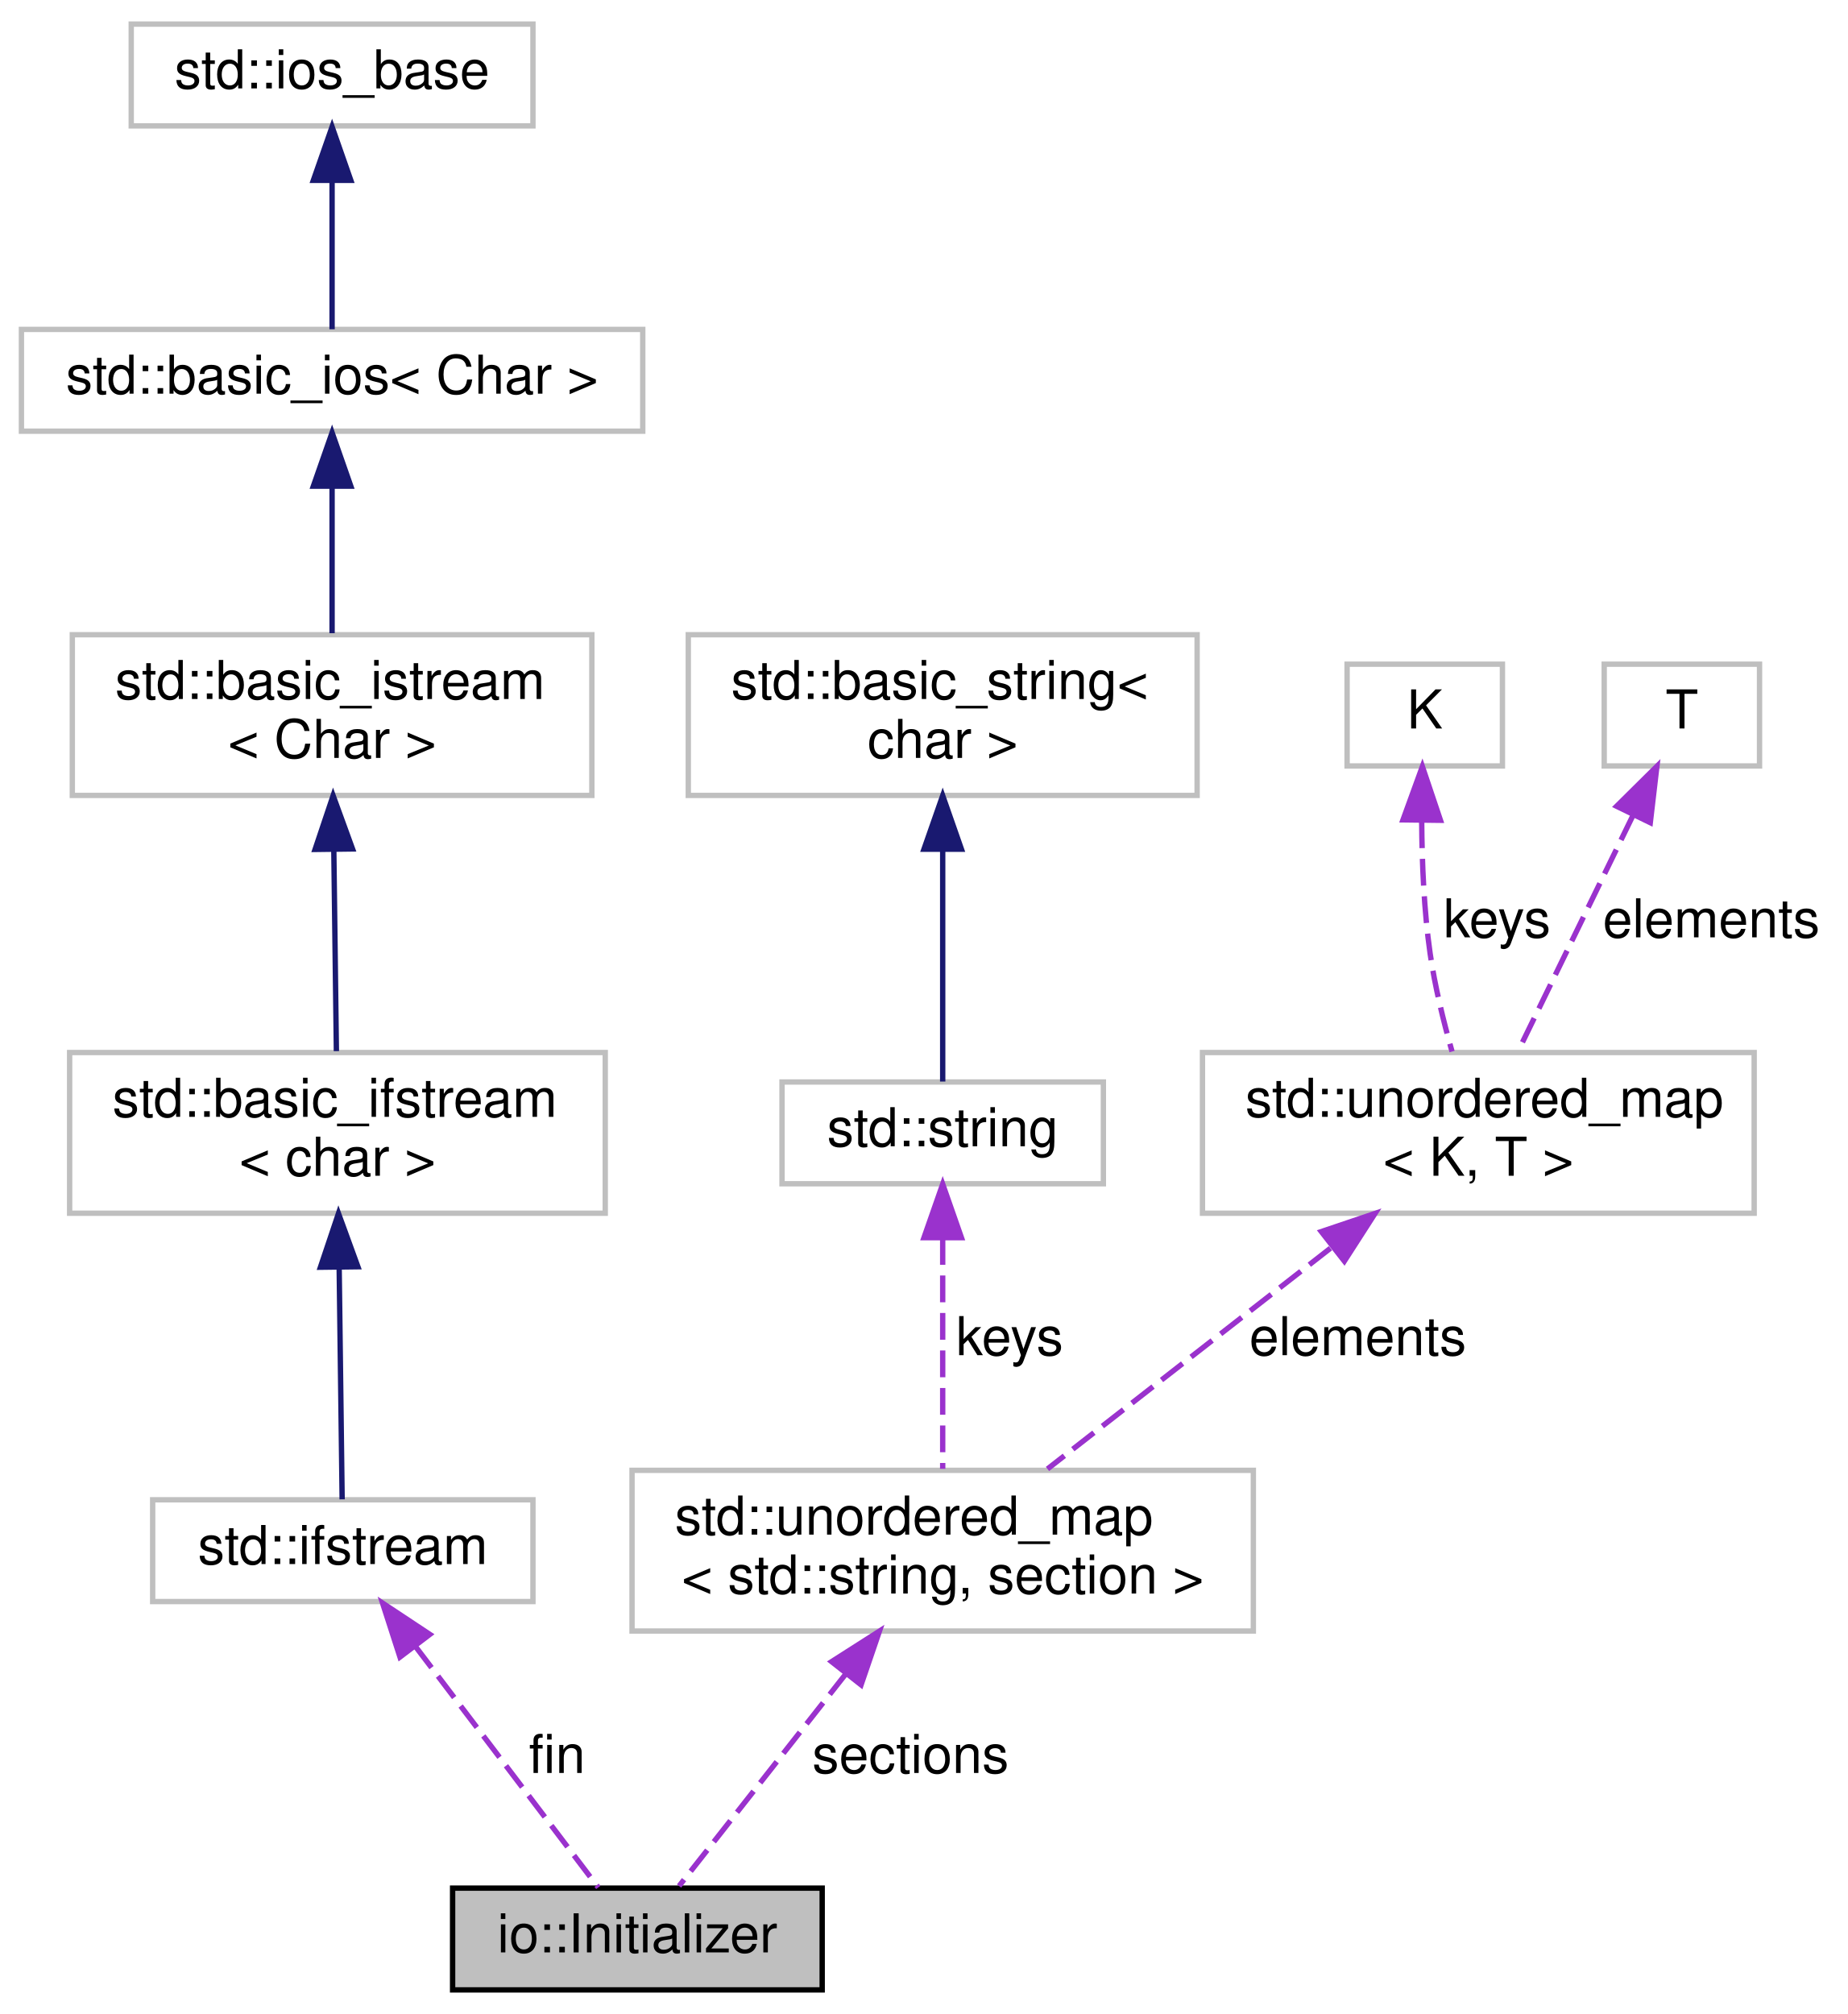
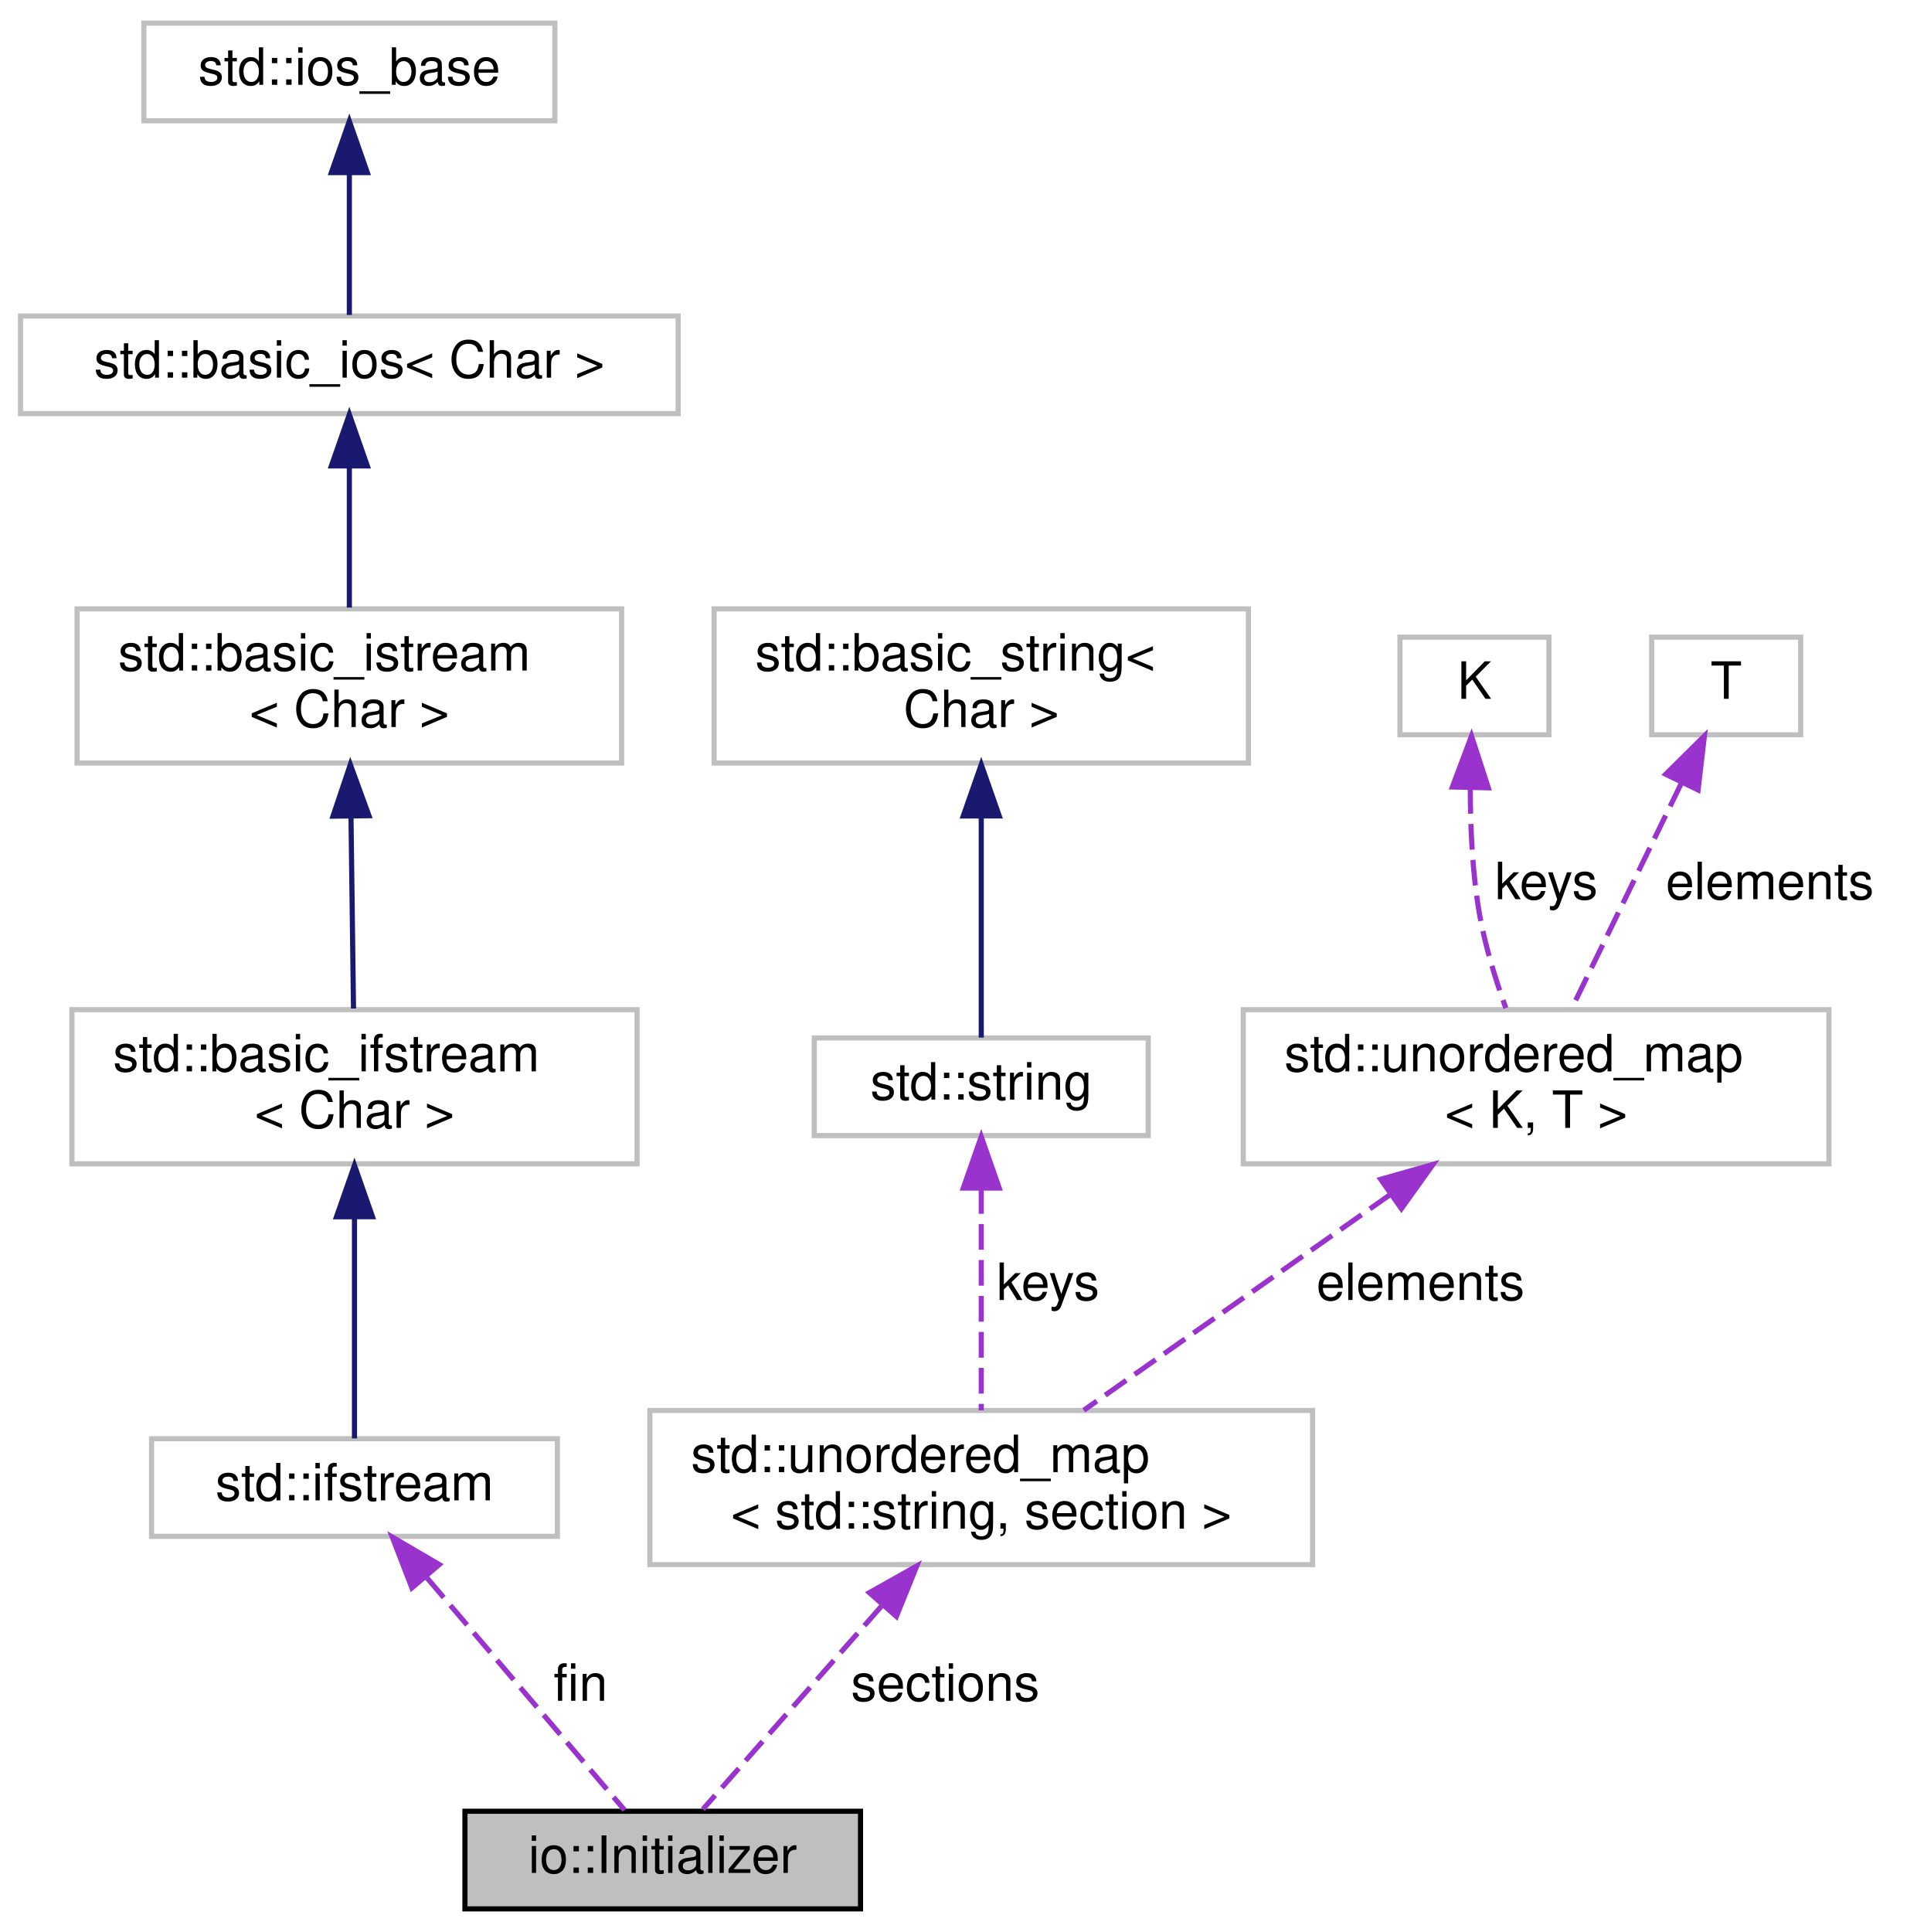
- <svg xmlns="http://www.w3.org/2000/svg" xmlns:xlink="http://www.w3.org/1999/xlink" width="345pt" height="376pt" viewBox="0.00 0.00 345.00 376.00">
+ <svg xmlns="http://www.w3.org/2000/svg" xmlns:xlink="http://www.w3.org/1999/xlink" width="373pt" height="376pt" viewBox="0.00 0.00 373.00 376.00">
  <g id="graph0" class="graph" transform="scale(1 1) rotate(0) translate(4 372)">
    <g id="node1" class="node">
-       <polygon fill="#bfbfbf" stroke="#000000" points="80.5,-.5 80.5,-19.5 149.5,-19.5 149.5,-.5 80.5,-.5" />
-       <text text-anchor="middle" x="115" y="-7.5" font-family="Helvetica,sans-Serif" font-size="10.00" fill="#000000">io::Initializer</text>
+       <g id="a_node1">
+         <a xlink:title=" ">
+           <polygon fill="#bfbfbf" stroke="black" points="86.5,-0.5 86.5,-19.5 163.5,-19.5 163.5,-0.5 86.5,-0.5" />
+           <text text-anchor="middle" x="125" y="-7.5" font-family="Helvetica,sans-Serif" font-size="10.00">io::Initializer</text>
+         </a>
+       </g>
    </g>
    <g id="node2" class="node">
      <g id="a_node2">
-         <a xlink:title="STL class. ">
-           <polygon fill="none" stroke="#bfbfbf" points="24.5,-73 24.5,-92 95.5,-92 95.5,-73 24.5,-73" />
-           <text text-anchor="middle" x="60" y="-80" font-family="Helvetica,sans-Serif" font-size="10.00" fill="#000000">std::ifstream</text>
+         <a xlink:title=" ">
+           <polygon fill="none" stroke="#bfbfbf" points="25.5,-73 25.5,-92 104.5,-92 104.5,-73 25.5,-73" />
+           <text text-anchor="middle" x="65" y="-80" font-family="Helvetica,sans-Serif" font-size="10.00">std::ifstream</text>
        </a>
      </g>
    </g>
    <g id="edge1" class="edge">
-       <path fill="none" stroke="#9a32cd" stroke-dasharray="5,2" d="M73.541,-64.65C84.327,-50.432 99.012,-31.075 107.7,-19.623" />
-       <polygon fill="#9a32cd" stroke="#9a32cd" points="70.673,-62.64 67.418,-72.722 76.25,-66.871 70.673,-62.64" />
-       <text text-anchor="middle" x="100" y="-41" font-family="Helvetica,sans-Serif" font-size="10.00" fill="#000000"> fin</text>
+       <path fill="none" stroke="#9a32cd" stroke-dasharray="5,2" d="M79.13,-64.9C91.18,-50.74 108.02,-30.96 117.58,-19.72" />
+       <polygon fill="#9a32cd" stroke="#9a32cd" points="76.17,-62.97 72.36,-72.86 81.5,-67.51 76.17,-62.97" />
+       <text text-anchor="middle" x="109" y="-41" font-family="Helvetica,sans-Serif" font-size="10.00"> fin</text>
    </g>
    <g id="node3" class="node">
      <g id="a_node3">
-         <a xlink:title="STL class. ">
-           <polygon fill="none" stroke="#bfbfbf" points="9,-145.5 9,-175.5 109,-175.5 109,-145.5 9,-145.5" />
-           <text text-anchor="start" x="17" y="-163.5" font-family="Helvetica,sans-Serif" font-size="10.00" fill="#000000">std::basic_ifstream</text>
-           <text text-anchor="middle" x="59" y="-152.5" font-family="Helvetica,sans-Serif" font-size="10.00" fill="#000000">&lt; char &gt;</text>
+         <a xlink:title=" ">
+           <polygon fill="none" stroke="#bfbfbf" points="10,-145.5 10,-175.5 120,-175.5 120,-145.5 10,-145.5" />
+           <text text-anchor="start" x="18" y="-163.5" font-family="Helvetica,sans-Serif" font-size="10.00">std::basic_ifstream</text>
+           <text text-anchor="middle" x="65" y="-152.5" font-family="Helvetica,sans-Serif" font-size="10.00">&lt; Char &gt;</text>
        </a>
      </g>
    </g>
    <g id="edge2" class="edge">
-       <path fill="none" stroke="#191970" d="M59.322,-135.396C59.511,-120.633 59.74,-102.814 59.877,-92.084" />
-       <polygon fill="#191970" stroke="#191970" points="55.821,-135.417 59.193,-145.461 62.821,-135.506 55.821,-135.417" />
+       <path fill="none" stroke="midnightblue" d="M65,-135.17C65,-120.4 65,-102.45 65,-92.06" />
+       <polygon fill="midnightblue" stroke="midnightblue" points="61.5,-135.2 65,-145.2 68.5,-135.21 61.5,-135.2" />
    </g>
    <g id="node4" class="node">
      <g id="a_node4">
-         <a xlink:title="STL class. ">
-           <polygon fill="none" stroke="#bfbfbf" points="9.5,-223.5 9.5,-253.5 106.5,-253.5 106.5,-223.5 9.5,-223.5" />
-           <text text-anchor="start" x="17.5" y="-241.5" font-family="Helvetica,sans-Serif" font-size="10.00" fill="#000000">std::basic_istream</text>
-           <text text-anchor="middle" x="58" y="-230.5" font-family="Helvetica,sans-Serif" font-size="10.00" fill="#000000">&lt; Char &gt;</text>
+         <a xlink:title=" ">
+           <polygon fill="none" stroke="#bfbfbf" points="11,-223.5 11,-253.5 117,-253.5 117,-223.5 11,-223.5" />
+           <text text-anchor="start" x="19" y="-241.5" font-family="Helvetica,sans-Serif" font-size="10.00">std::basic_istream</text>
+           <text text-anchor="middle" x="64" y="-230.5" font-family="Helvetica,sans-Serif" font-size="10.00">&lt; Char &gt;</text>
        </a>
      </g>
    </g>
    <g id="edge3" class="edge">
-       <path fill="none" stroke="#191970" d="M58.323,-213.287C58.482,-200.919 58.668,-186.426 58.804,-175.759" />
-       <polygon fill="#191970" stroke="#191970" points="54.821,-213.417 58.193,-223.461 61.821,-213.506 54.821,-213.417" />
+       <path fill="none" stroke="midnightblue" d="M64.32,-213.09C64.48,-200.76 64.67,-186.22 64.81,-175.73" />
+       <polygon fill="midnightblue" stroke="midnightblue" points="60.82,-213.16 64.19,-223.2 67.82,-213.25 60.82,-213.16" />
    </g>
    <g id="node5" class="node">
      <g id="a_node5">
-         <a xlink:title="STL class. ">
-           <polygon fill="none" stroke="#bfbfbf" points="0,-291.5 0,-310.5 116,-310.5 116,-291.5 0,-291.5" />
-           <text text-anchor="middle" x="58" y="-298.5" font-family="Helvetica,sans-Serif" font-size="10.00" fill="#000000">std::basic_ios&lt; Char &gt;</text>
+         <a xlink:title=" ">
+           <polygon fill="none" stroke="#bfbfbf" points="0,-291.5 0,-310.5 128,-310.5 128,-291.5 0,-291.5" />
+           <text text-anchor="middle" x="64" y="-298.5" font-family="Helvetica,sans-Serif" font-size="10.00">std::basic_ios&lt; Char &gt;</text>
        </a>
      </g>
    </g>
    <g id="edge4" class="edge">
-       <path fill="none" stroke="#191970" d="M58,-281.05C58,-272.221 58,-262 58,-253.789" />
-       <polygon fill="#191970" stroke="#191970" points="54.5,-281.234 58,-291.234 61.5,-281.234 54.5,-281.234" />
+       <path fill="none" stroke="midnightblue" d="M64,-281.22C64,-272.36 64,-261.96 64,-253.76" />
+       <polygon fill="midnightblue" stroke="midnightblue" points="60.5,-281.33 64,-291.33 67.5,-281.33 60.5,-281.33" />
    </g>
    <g id="node6" class="node">
      <g id="a_node6">
-         <a xlink:title="STL class. ">
-           <polygon fill="none" stroke="#bfbfbf" points="20.5,-348.5 20.5,-367.5 95.5,-367.5 95.5,-348.5 20.5,-348.5" />
-           <text text-anchor="middle" x="58" y="-355.5" font-family="Helvetica,sans-Serif" font-size="10.00" fill="#000000">std::ios_base</text>
+         <a xlink:title=" ">
+           <polygon fill="none" stroke="#bfbfbf" points="24,-348.5 24,-367.5 104,-367.5 104,-348.5 24,-348.5" />
+           <text text-anchor="middle" x="64" y="-355.5" font-family="Helvetica,sans-Serif" font-size="10.00">std::ios_base</text>
        </a>
      </g>
    </g>
    <g id="edge5" class="edge">
-       <path fill="none" stroke="#191970" d="M58,-338.234C58,-328.849 58,-318.065 58,-310.526" />
-       <polygon fill="#191970" stroke="#191970" points="54.5,-338.331 58,-348.331 61.5,-338.331 54.5,-338.331" />
+       <path fill="none" stroke="midnightblue" d="M64,-338.12C64,-328.82 64,-318.06 64,-310.71" />
+       <polygon fill="midnightblue" stroke="midnightblue" points="60.5,-338.41 64,-348.41 67.5,-338.41 60.5,-338.41" />
    </g>
    <g id="node7" class="node">
-       <polygon fill="none" stroke="#bfbfbf" points="114,-67.5 114,-97.5 230,-97.5 230,-67.5 114,-67.5" />
-       <text text-anchor="start" x="122" y="-85.5" font-family="Helvetica,sans-Serif" font-size="10.00" fill="#000000">std::unordered_map</text>
-       <text text-anchor="middle" x="172" y="-74.5" font-family="Helvetica,sans-Serif" font-size="10.00" fill="#000000">&lt; std::string, section &gt;</text>
+       <g id="a_node7">
+         <a xlink:title=" ">
+           <polygon fill="none" stroke="#bfbfbf" points="122.5,-67.5 122.5,-97.5 251.5,-97.5 251.5,-67.5 122.5,-67.5" />
+           <text text-anchor="start" x="130.5" y="-85.5" font-family="Helvetica,sans-Serif" font-size="10.00">std::unordered_map</text>
+           <text text-anchor="middle" x="187" y="-74.5" font-family="Helvetica,sans-Serif" font-size="10.00">&lt; std::string, section &gt;</text>
+         </a>
+       </g>
    </g>
    <g id="edge6" class="edge">
-       <path fill="none" stroke="#9a32cd" stroke-dasharray="5,2" d="M153.996,-59.6C143.489,-46.236 130.77,-30.059 122.78,-19.896" />
-       <polygon fill="#9a32cd" stroke="#9a32cd" points="151.257,-61.78 160.19,-67.478 156.76,-57.453 151.257,-61.78" />
-       <text text-anchor="middle" x="166" y="-41" font-family="Helvetica,sans-Serif" font-size="10.00" fill="#000000"> sections</text>
+       <path fill="none" stroke="#9a32cd" stroke-dasharray="5,2" d="M167.55,-59.38C155.81,-46.04 141.49,-29.76 132.82,-19.89" />
+       <polygon fill="#9a32cd" stroke="#9a32cd" points="165.22,-62.04 174.45,-67.23 170.48,-57.41 165.22,-62.04" />
+       <text text-anchor="middle" x="180" y="-41" font-family="Helvetica,sans-Serif" font-size="10.00"> sections</text>
    </g>
    <g id="node8" class="node">
      <g id="a_node8">
-         <a xlink:title="STL class. ">
-           <polygon fill="none" stroke="#bfbfbf" points="142,-151 142,-170 202,-170 202,-151 142,-151" />
-           <text text-anchor="middle" x="172" y="-158" font-family="Helvetica,sans-Serif" font-size="10.00" fill="#000000">std::string</text>
+         <a xlink:title=" ">
+           <polygon fill="none" stroke="#bfbfbf" points="154.5,-151 154.5,-170 219.5,-170 219.5,-151 154.5,-151" />
+           <text text-anchor="middle" x="187" y="-158" font-family="Helvetica,sans-Serif" font-size="10.00">std::string</text>
        </a>
      </g>
    </g>
    <g id="edge7" class="edge">
-       <path fill="none" stroke="#9a32cd" stroke-dasharray="5,2" d="M172,-140.875C172,-127.522 172,-110.105 172,-97.782" />
-       <polygon fill="#9a32cd" stroke="#9a32cd" points="168.5,-140.936 172,-150.936 175.5,-140.936 168.5,-140.936" />
-       <text text-anchor="middle" x="184.5" y="-119" font-family="Helvetica,sans-Serif" font-size="10.00" fill="#000000"> keys</text>
+       <path fill="none" stroke="#9a32cd" stroke-dasharray="5,2" d="M187,-140.78C187,-127.4 187,-109.69 187,-97.52" />
+       <polygon fill="#9a32cd" stroke="#9a32cd" points="183.5,-140.78 187,-150.78 190.5,-140.78 183.5,-140.78" />
+       <text text-anchor="middle" x="200" y="-119" font-family="Helvetica,sans-Serif" font-size="10.00"> keys</text>
    </g>
    <g id="node9" class="node">
      <g id="a_node9">
-         <a xlink:title="STL class. ">
-           <polygon fill="none" stroke="#bfbfbf" points="124.5,-223.5 124.5,-253.5 219.5,-253.5 219.5,-223.5 124.5,-223.5" />
-           <text text-anchor="start" x="132.5" y="-241.5" font-family="Helvetica,sans-Serif" font-size="10.00" fill="#000000">std::basic_string&lt;</text>
-           <text text-anchor="middle" x="172" y="-230.5" font-family="Helvetica,sans-Serif" font-size="10.00" fill="#000000"> char &gt;</text>
+         <a xlink:title=" ">
+           <polygon fill="none" stroke="#bfbfbf" points="135,-223.5 135,-253.5 239,-253.5 239,-223.5 135,-223.5" />
+           <text text-anchor="start" x="143" y="-241.5" font-family="Helvetica,sans-Serif" font-size="10.00">std::basic_string&lt;</text>
+           <text text-anchor="middle" x="187" y="-230.5" font-family="Helvetica,sans-Serif" font-size="10.00"> Char &gt;</text>
        </a>
      </g>
    </g>
    <g id="edge8" class="edge">
-       <path fill="none" stroke="#191970" d="M172,-213.396C172,-198.633 172,-180.814 172,-170.084" />
-       <polygon fill="#191970" stroke="#191970" points="168.5,-213.461 172,-223.461 175.5,-213.461 168.5,-213.461" />
+       <path fill="none" stroke="midnightblue" d="M187,-213.17C187,-198.4 187,-180.45 187,-170.06" />
+       <polygon fill="midnightblue" stroke="midnightblue" points="183.5,-213.2 187,-223.2 190.5,-213.21 183.5,-213.2" />
    </g>
    <g id="node10" class="node">
      <g id="a_node10">
-         <a xlink:title="STL class. ">
-           <polygon fill="none" stroke="#bfbfbf" points="220.5,-145.5 220.5,-175.5 323.5,-175.5 323.5,-145.5 220.5,-145.5" />
-           <text text-anchor="start" x="228.5" y="-163.5" font-family="Helvetica,sans-Serif" font-size="10.00" fill="#000000">std::unordered_map</text>
-           <text text-anchor="middle" x="272" y="-152.5" font-family="Helvetica,sans-Serif" font-size="10.00" fill="#000000">&lt; K, T &gt;</text>
+         <a xlink:title=" ">
+           <polygon fill="none" stroke="#bfbfbf" points="238,-145.5 238,-175.5 352,-175.5 352,-145.5 238,-145.5" />
+           <text text-anchor="start" x="246" y="-163.5" font-family="Helvetica,sans-Serif" font-size="10.00">std::unordered_map</text>
+           <text text-anchor="middle" x="295" y="-152.5" font-family="Helvetica,sans-Serif" font-size="10.00">&lt; K, T &gt;</text>
        </a>
      </g>
    </g>
    <g id="edge9" class="edge">
-       <path fill="none" stroke="#9a32cd" stroke-dasharray="5,2" d="M244.39,-138.964C227.622,-125.885 206.62,-109.504 191.563,-97.759" />
-       <polygon fill="#9a32cd" stroke="#9a32cd" points="242.681,-142.07 252.719,-145.461 246.987,-136.551 242.681,-142.07" />
-       <text text-anchor="middle" x="249.5" y="-119" font-family="Helvetica,sans-Serif" font-size="10.00" fill="#000000"> elements</text>
+       <path fill="none" stroke="#9a32cd" stroke-dasharray="5,2" d="M266.74,-139.61C247.95,-126.39 223.74,-109.36 206.95,-97.54" />
+       <polygon fill="#9a32cd" stroke="#9a32cd" points="264.75,-142.49 274.94,-145.38 268.78,-136.77 264.75,-142.49" />
+       <text text-anchor="middle" x="272.5" y="-119" font-family="Helvetica,sans-Serif" font-size="10.00"> elements</text>
    </g>
    <g id="node11" class="node">
-       <polygon fill="none" stroke="#bfbfbf" points="247.5,-229 247.5,-248 276.5,-248 276.5,-229 247.5,-229" />
-       <text text-anchor="middle" x="262" y="-236" font-family="Helvetica,sans-Serif" font-size="10.00" fill="#000000">K</text>
+       <g id="a_node11">
+         <a xlink:title=" ">
+           <polygon fill="none" stroke="#bfbfbf" points="268.5,-229 268.5,-248 297.5,-248 297.5,-229 268.5,-229" />
+           <text text-anchor="middle" x="283" y="-236" font-family="Helvetica,sans-Serif" font-size="10.00">K</text>
+         </a>
+       </g>
    </g>
    <g id="edge10" class="edge">
-       <path fill="none" stroke="#9a32cd" stroke-dasharray="5,2" d="M261.431,-218.659C261.474,-210.929 261.85,-202.018 263,-194 263.872,-187.92 265.478,-181.366 267.095,-175.682" />
-       <polygon fill="#9a32cd" stroke="#9a32cd" points="257.934,-218.94 261.555,-228.897 264.934,-218.855 257.934,-218.94" />
-       <text text-anchor="middle" x="275.5" y="-197" font-family="Helvetica,sans-Serif" font-size="10.00" fill="#000000"> keys</text>
+       <path fill="none" stroke="#9a32cd" stroke-dasharray="5,2" d="M282.19,-218.64C282.19,-210.95 282.59,-202 284,-194 285.08,-187.9 287.09,-181.39 289.11,-175.81" />
+       <polygon fill="#9a32cd" stroke="#9a32cd" points="278.7,-218.84 282.43,-228.76 285.7,-218.68 278.7,-218.84" />
+       <text text-anchor="middle" x="297" y="-197" font-family="Helvetica,sans-Serif" font-size="10.00"> keys</text>
    </g>
    <g id="node12" class="node">
-       <polygon fill="none" stroke="#bfbfbf" points="295.5,-229 295.5,-248 324.5,-248 324.5,-229 295.5,-229" />
-       <text text-anchor="middle" x="310" y="-236" font-family="Helvetica,sans-Serif" font-size="10.00" fill="#000000">T</text>
+       <g id="a_node12">
+         <a xlink:title=" ">
+           <polygon fill="none" stroke="#bfbfbf" points="317.5,-229 317.5,-248 346.5,-248 346.5,-229 317.5,-229" />
+           <text text-anchor="middle" x="332" y="-236" font-family="Helvetica,sans-Serif" font-size="10.00">T</text>
+         </a>
+       </g>
    </g>
    <g id="edge11" class="edge">
-       <path fill="none" stroke="#9a32cd" stroke-dasharray="5,2" d="M300.827,-219.671C294.274,-206.22 285.569,-188.352 279.445,-175.782" />
-       <polygon fill="#9a32cd" stroke="#9a32cd" points="297.814,-221.479 305.341,-228.936 304.107,-218.413 297.814,-221.479" />
-       <text text-anchor="middle" x="315.5" y="-197" font-family="Helvetica,sans-Serif" font-size="10.00" fill="#000000"> elements</text>
+       <path fill="none" stroke="#9a32cd" stroke-dasharray="5,2" d="M323.28,-219.58C316.72,-206.11 307.87,-187.93 301.83,-175.52" />
+       <polygon fill="#9a32cd" stroke="#9a32cd" points="320.23,-221.32 327.76,-228.78 326.53,-218.26 320.23,-221.32" />
+       <text text-anchor="middle" x="340.5" y="-197" font-family="Helvetica,sans-Serif" font-size="10.00"> elements</text>
    </g>
  </g>
</svg>
